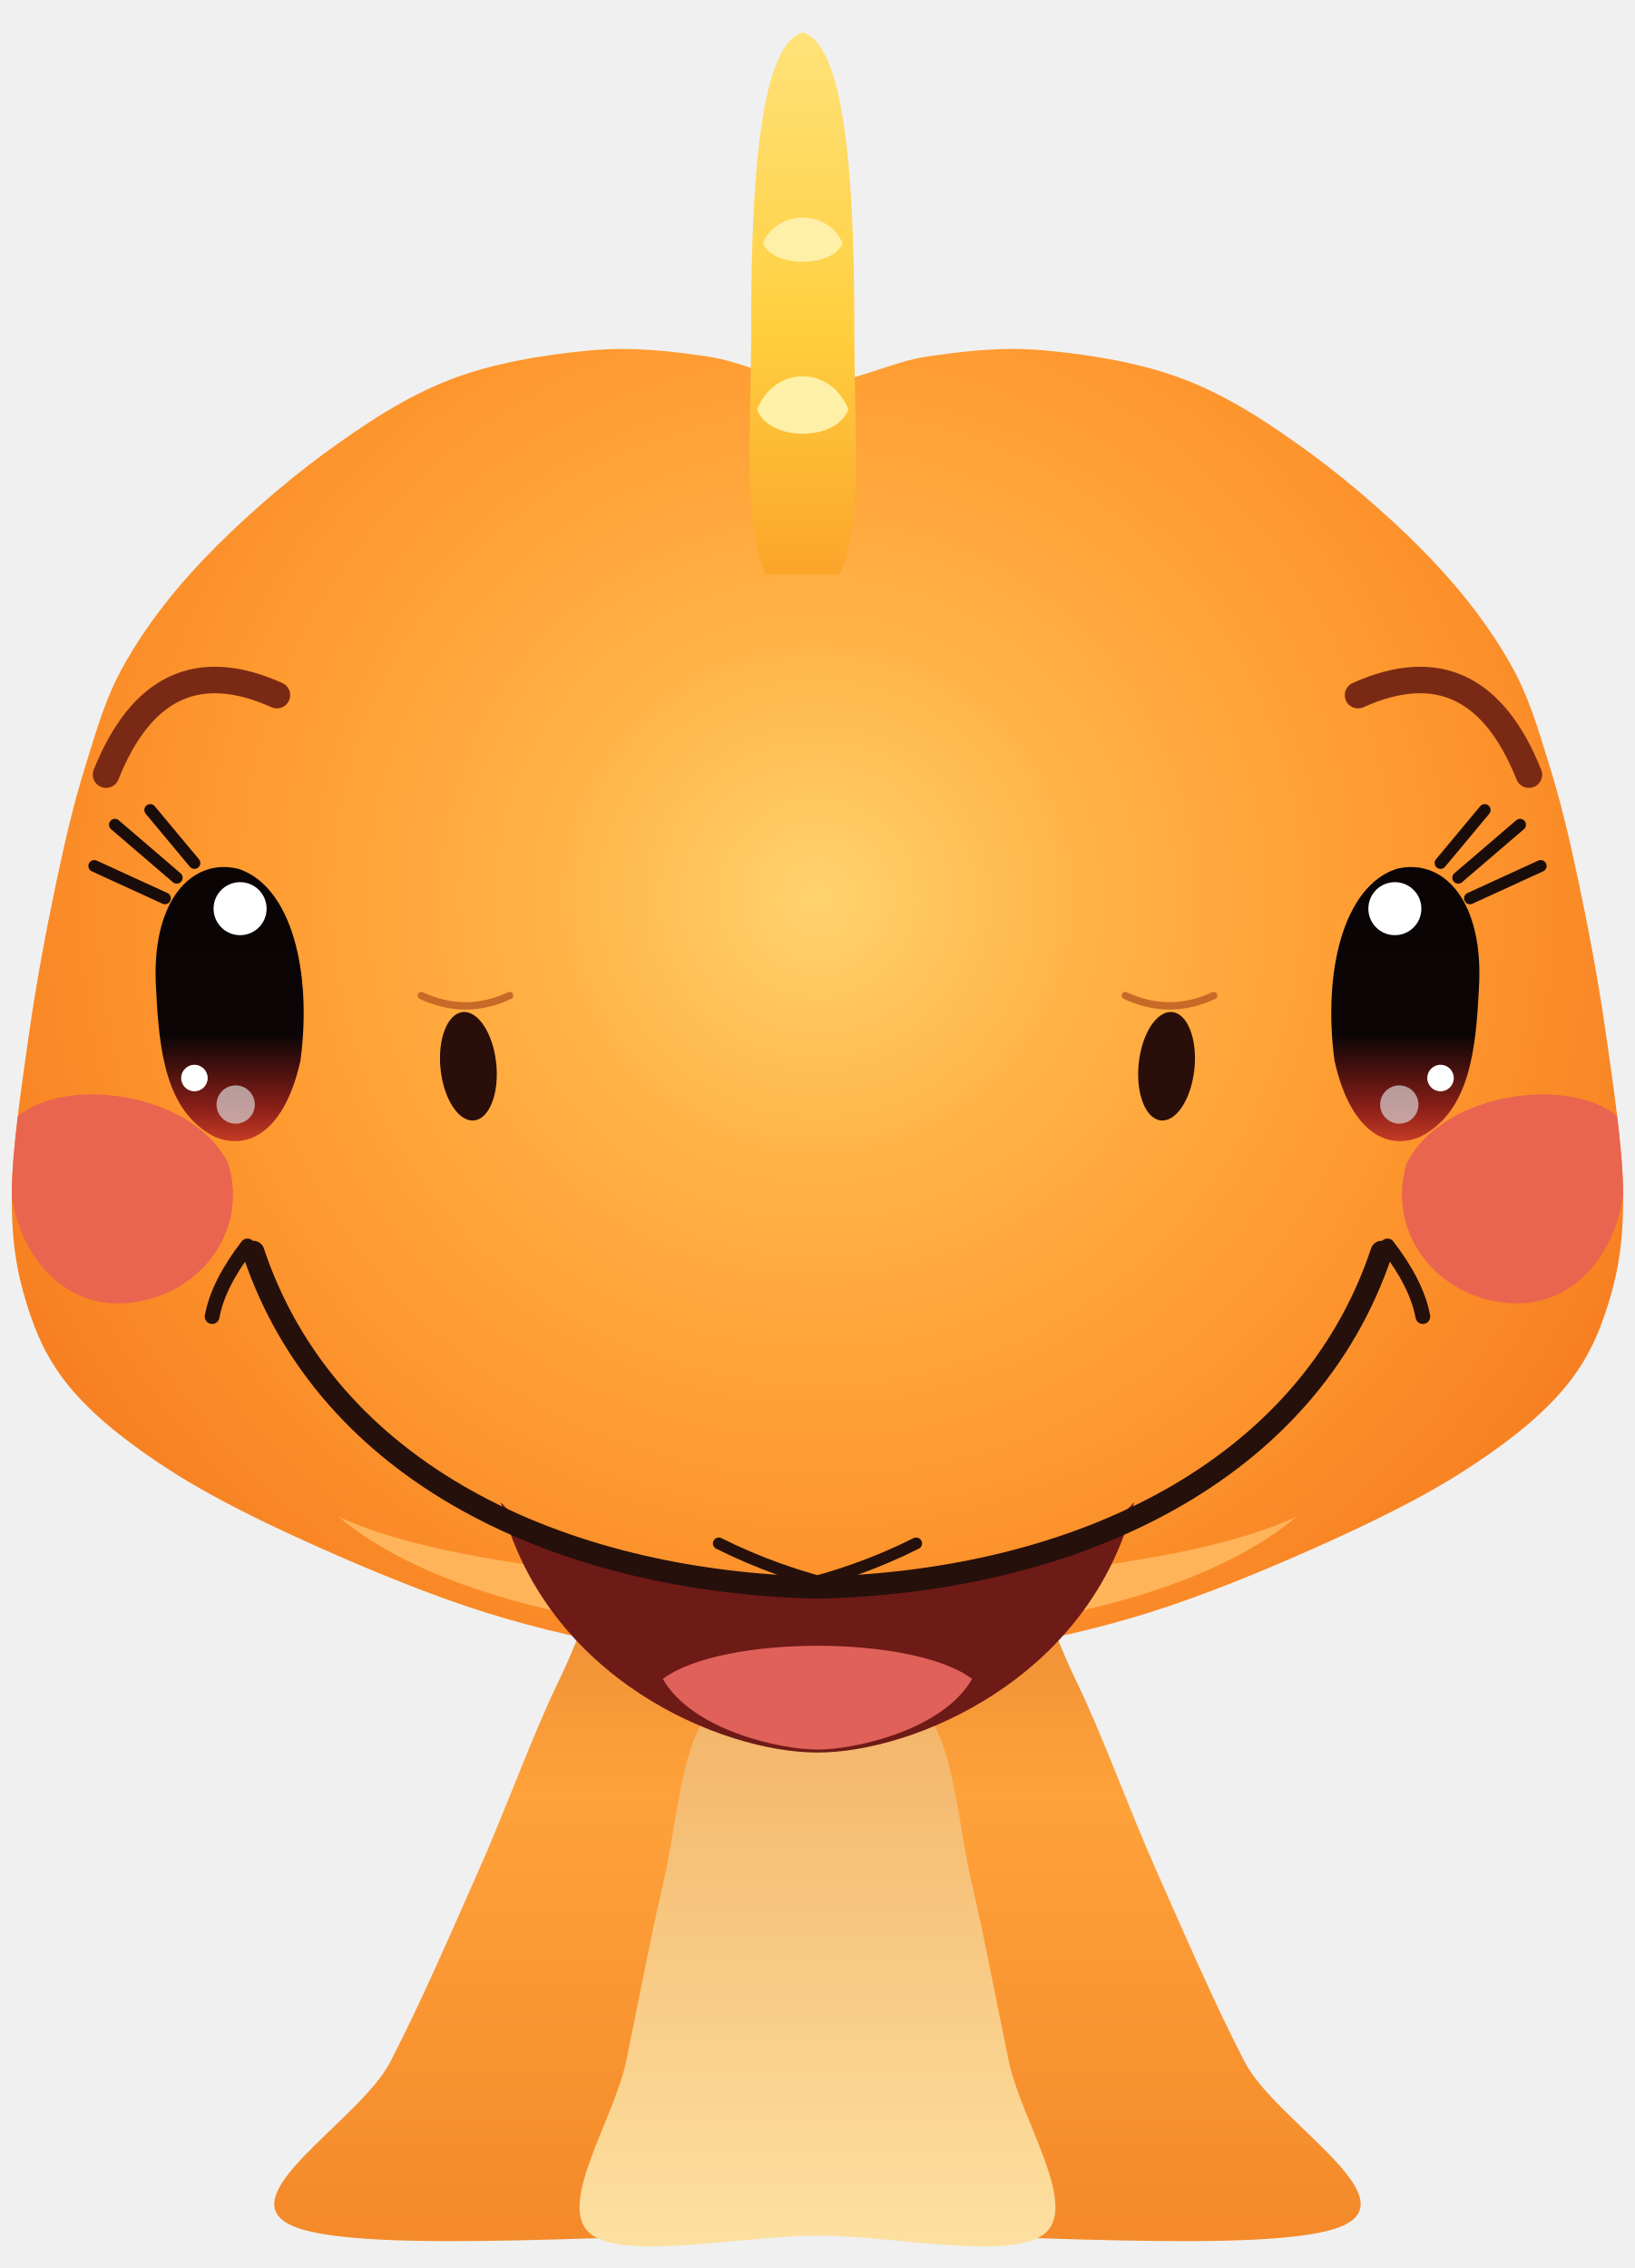
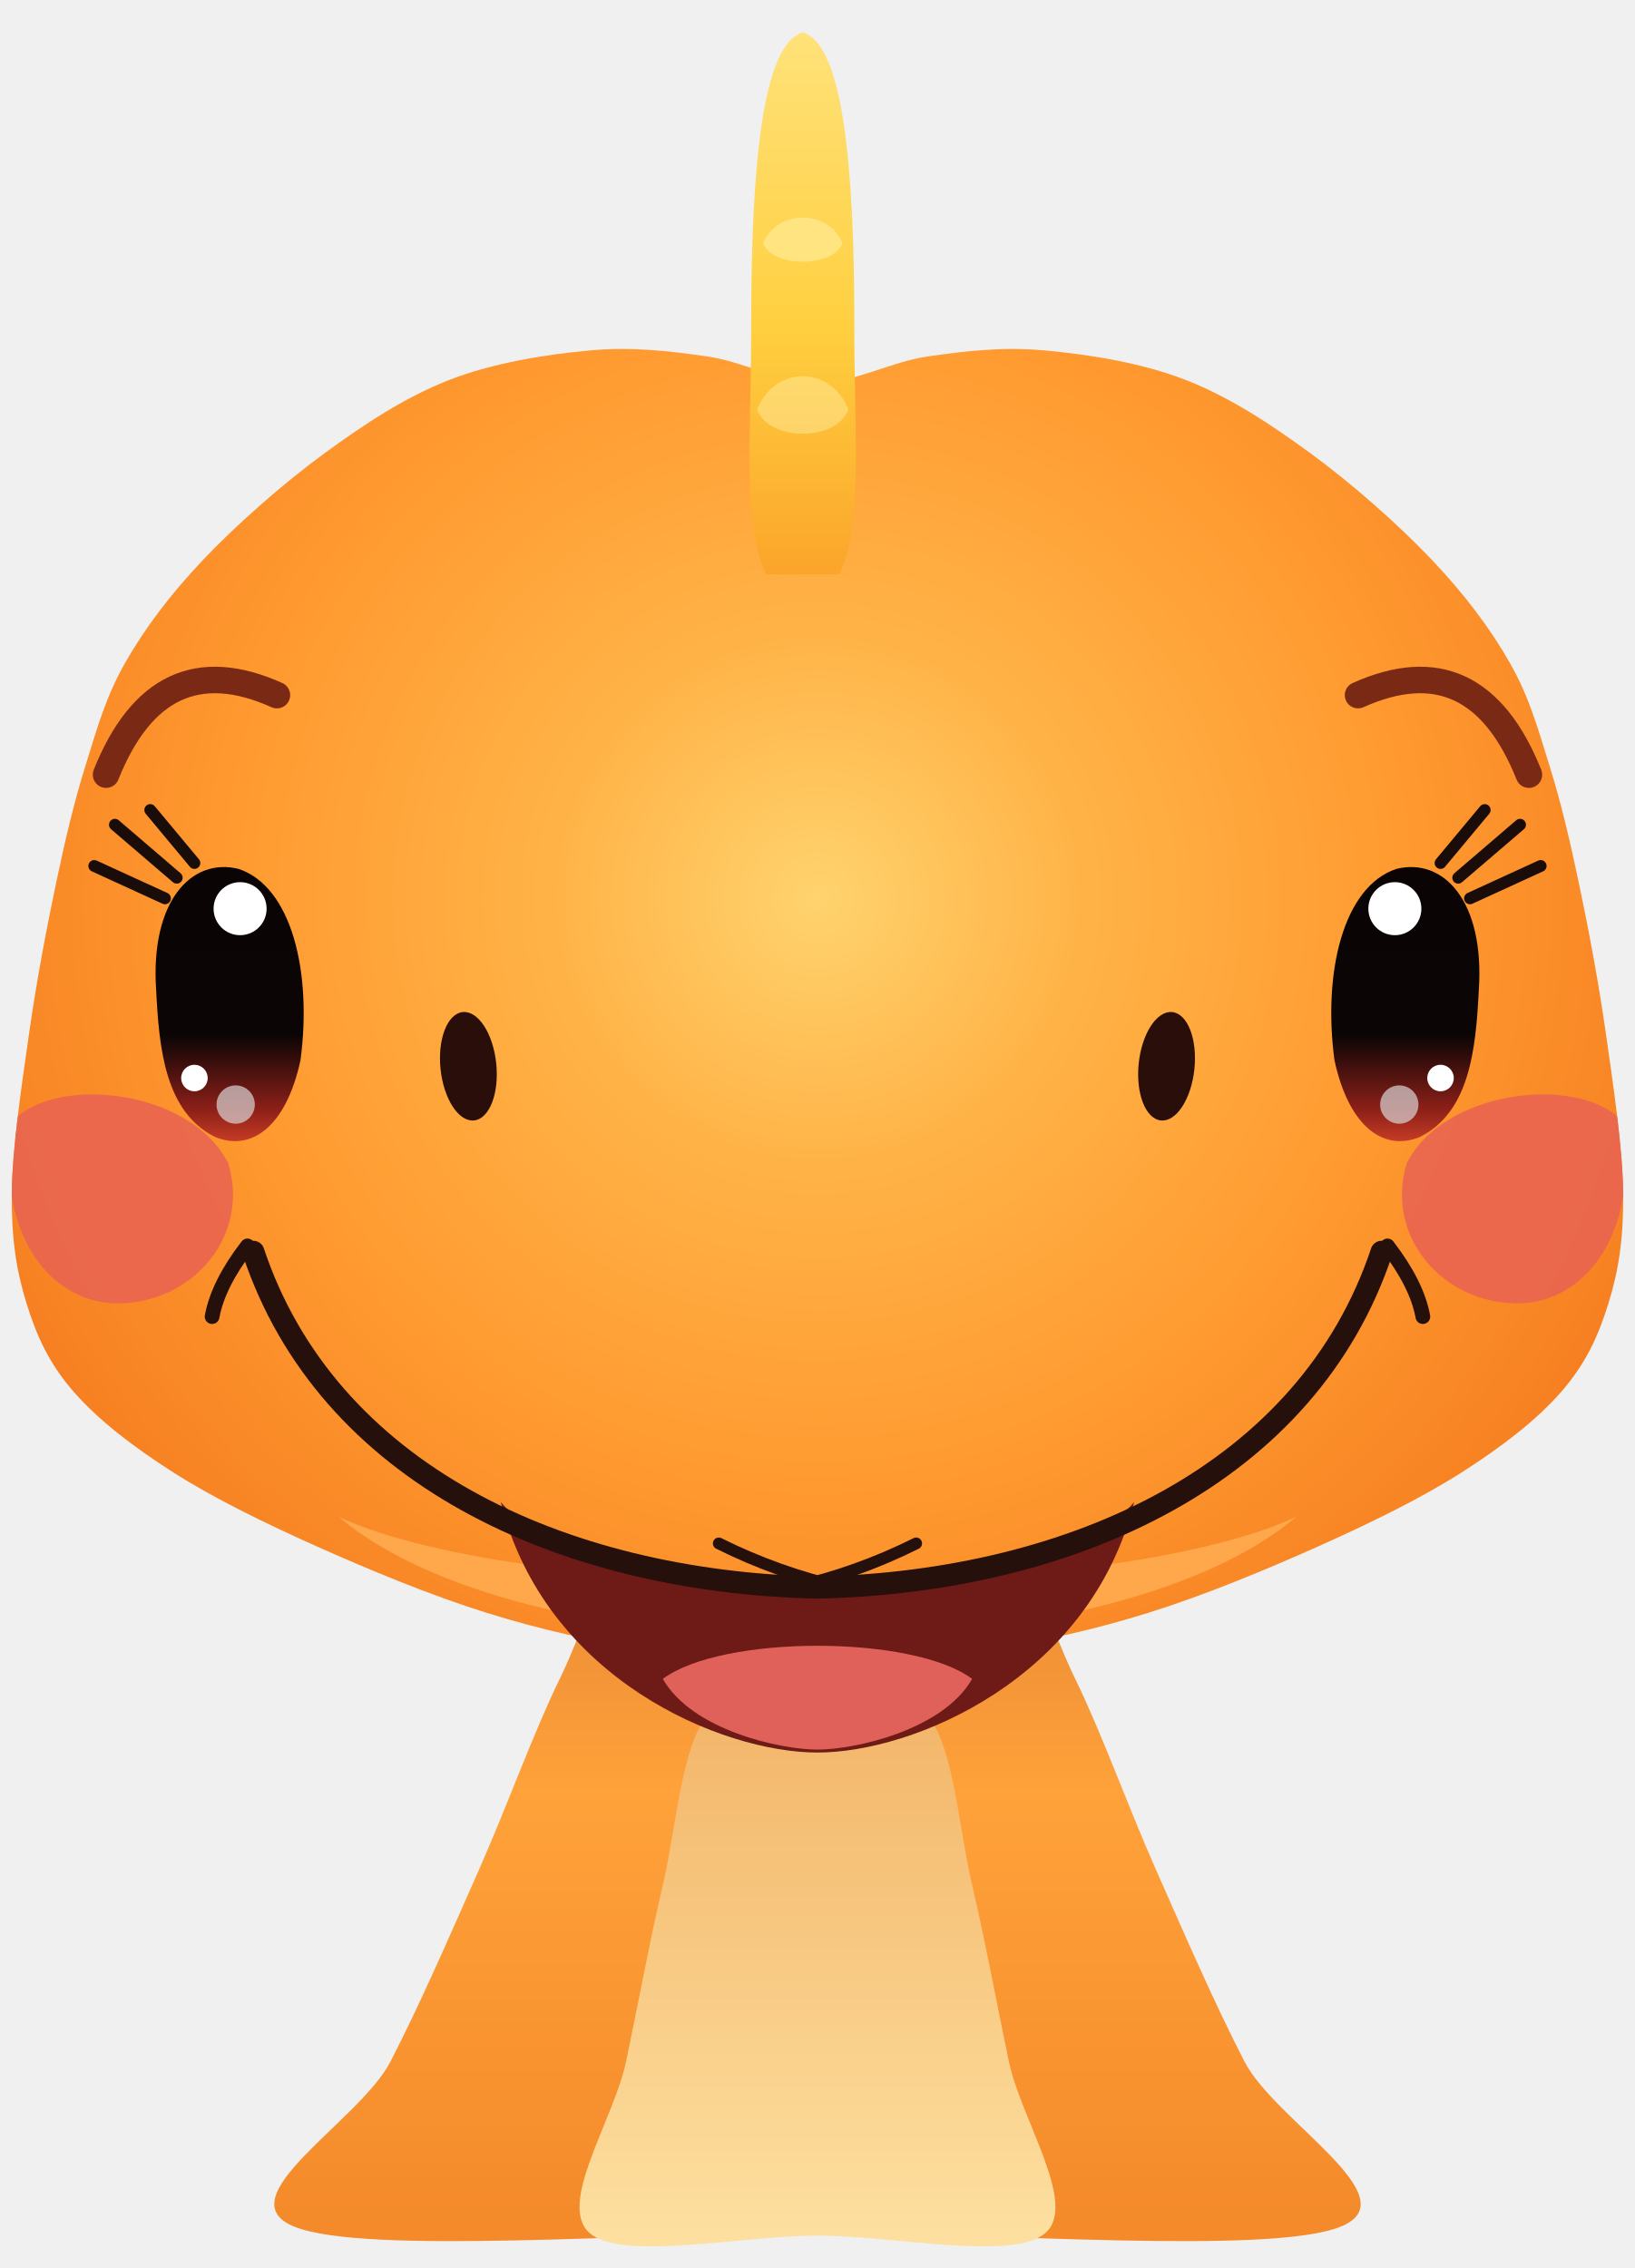
<svg xmlns="http://www.w3.org/2000/svg" viewBox="20 40 1110 1540">
  <defs>
    <linearGradient id="dina-gr-neck" gradientUnits="userSpaceOnUse" x1="0" y1="1100" x2="0" y2="1550">
      <stop offset="0" stop-color="#e98a35" />
      <stop offset="0.35" stop-color="#ffa23a" />
      <stop offset="1" stop-color="#f48a2a" />
    </linearGradient>
    <linearGradient id="dina-gr-neck-belly" gradientUnits="userSpaceOnUse" x1="0" y1="1170" x2="0" y2="1556">
      <stop offset="0" stop-color="#f2b265" />
      <stop offset="1" stop-color="#fddf9f" />
    </linearGradient>
    <radialGradient id="dina-gr-head" gradientUnits="userSpaceOnUse" cx="575" cy="650" r="640">
      <stop offset="0" stop-color="#ffd36e" />
      <stop offset="0.28" stop-color="#ffb347" />
      <stop offset="0.62" stop-color="#ff9a30" />
      <stop offset="1" stop-color="#f57c1f" />
    </radialGradient>
    <linearGradient id="dina-gr-crest" gradientUnits="userSpaceOnUse" x1="565" y1="60" x2="565" y2="430">
      <stop offset="0" stop-color="#ffe27a" />
      <stop offset="0.55" stop-color="#ffcf3f" />
      <stop offset="1" stop-color="#fba52a" />
    </linearGradient>
    <clipPath id="dina-clip-cheek-l">
      <use href="#dina-p-head" />
    </clipPath>
    <clipPath id="dina-clip-cheek-r">
      <use href="#dina-p-head" />
    </clipPath>
    <linearGradient id="dina-gr-eye-l" gradientUnits="userSpaceOnUse" x1="0" y1="625" x2="0" y2="822">
      <stop offset="0" stop-color="#0a0405" />
      <stop offset="0.6" stop-color="#0c0506" />
      <stop offset="0.85" stop-color="#8a1f18" />
      <stop offset="1" stop-color="#d8452a" />
    </linearGradient>
  </defs>
  <g id="dina-neck">
    <path id="dina-p-neck" d="M575.0 1060.0C535.0 1060.0 484.2 1065.0 455.0 1085.0C425.8 1105.0 418.3 1142.5 400.0 1180.0C381.7 1217.5 364.2 1266.7 345.0 1310.0C325.8 1353.3 305.8 1399.7 285.0 1440.0C264.2 1480.3 171.7 1532.7 220.0 1552.0C268.3 1571.3 456.7 1556.0 575.0 1556.0C693.3 1556.0 881.7 1571.3 930.0 1552.0C978.3 1532.7 885.8 1480.3 865.0 1440.0C844.2 1399.7 824.2 1353.3 805.0 1310.0C785.8 1266.7 768.3 1217.5 750.0 1180.0C731.7 1142.5 724.2 1105.0 695.0 1085.0C665.8 1065.0 615.0 1060.0 575.0 1060.0Z" fill="url(#dina-gr-neck)" />
  </g>
  <g id="dina-neck-belly">
    <path id="dina-p-neck-belly" d="M575.0 1190.0C550.0 1190.0 517.5 1183.3 500.0 1205.0C482.5 1226.7 479.2 1280.8 470.0 1320.0C460.8 1359.2 453.3 1400.7 445.0 1440.0C436.7 1479.3 398.3 1536.3 420.0 1556.0C441.7 1575.7 523.3 1558.0 575.0 1558.0C626.7 1558.0 708.3 1575.7 730.0 1556.0C751.7 1536.3 713.3 1479.3 705.0 1440.0C696.7 1400.7 689.2 1359.2 680.0 1320.0C670.8 1280.8 667.5 1226.7 650.0 1205.0C632.5 1183.3 600.0 1190.0 575.0 1190.0Z" fill="url(#dina-gr-neck-belly)" />
  </g>
  <g id="dina-head">
    <path id="dina-p-head" d="M575.0 300.0C550.0 300.0 525.8 285.7 500.0 282.0C474.2 278.3 449.2 275.3 420.0 278.0C390.8 280.7 355.0 286.3 325.0 298.0C295.0 309.7 267.8 327.7 240.0 348.0C212.2 368.3 180.5 396.3 158.0 420.0C135.5 443.7 118.3 466.7 105.0 490.0C91.7 513.3 85.8 535.0 78.0 560.0C70.2 585.0 64.3 610.0 58.0 640.0C51.7 670.0 45.0 705.0 40.0 740.0C35.0 775.0 28.3 819.2 28.0 850.0C27.7 880.8 31.0 902.5 38.0 925.0C45.0 947.5 53.3 965.8 70.0 985.0C86.7 1004.2 110.5 1022.5 138.0 1040.0C165.5 1057.5 199.7 1074.2 235.0 1090.0C270.3 1105.8 312.5 1123.3 350.0 1135.0C387.5 1146.7 422.5 1154.5 460.0 1160.0C497.5 1165.5 536.7 1168.0 575.0 1168.0C613.3 1168.0 652.5 1165.5 690.0 1160.0C727.5 1154.5 762.5 1146.7 800.0 1135.0C837.5 1123.3 879.7 1105.8 915.0 1090.0C950.3 1074.2 984.5 1057.5 1012.0 1040.0C1039.5 1022.5 1063.3 1004.2 1080.0 985.0C1096.7 965.8 1105.0 947.5 1112.0 925.0C1119.0 902.5 1122.3 880.8 1122.0 850.0C1121.7 819.2 1115.0 775.0 1110.0 740.0C1105.0 705.0 1098.3 670.0 1092.0 640.0C1085.7 610.0 1079.8 585.0 1072.0 560.0C1064.2 535.0 1058.3 513.3 1045.0 490.0C1031.7 466.7 1014.5 443.7 992.0 420.0C969.5 396.3 937.8 368.3 910.0 348.0C882.2 327.7 855.0 309.7 825.0 298.0C795.0 286.3 759.2 280.7 730.0 278.0C700.8 275.3 675.8 278.3 650.0 282.0C624.2 285.7 600.0 300.0 575.0 300.0Z" fill="url(#dina-gr-head)" />
  </g>
  <g id="dina-chin-light">
-     <path d="M250 1070 C380 1180 770 1180 900 1070 C770 1130 380 1130 250 1070 Z" fill="#ffb45a" />
+     <path d="M250 1070 C380 1180 770 1180 900 1070 C770 1130 380 1130 250 1070 Z" fill="#ffb45a" opacity="0.7" />
  </g>
  <g id="dina-crest">
    <path d="M565 62 C592 70 600 150 600 260 C600 340 606 395 590 430 L540 430 C524 395 530 340 530 260 C530 150 538 70 565 62 Z" fill="url(#dina-gr-crest)" />
  </g>
  <g id="dina-crest-band-1">
-     <path d="M538 205 C548 182 582 182 592 205 C586 222 544 222 538 205 Z" fill="#fff0a8" />
+     <path d="M538 205 C548 182 582 182 592 205 C586 222 544 222 538 205 Z" fill="#fff0a8" opacity="0.55" />
  </g>
  <g id="dina-crest-band-2">
-     <path d="M534 318 C546 288 584 288 596 318 C588 340 542 340 534 318 Z" fill="#fff0a8" />
+     <path d="M534 318 C546 288 584 288 596 318 C588 340 542 340 534 318 Z" fill="#fff0a8" opacity="0.45" />
  </g>
  <g clip-path="url(#dina-clip-cheek-l)">
    <g id="dina-cheek-l">
      <g id="dina-cheek-l-art">
-         <path d="M30 800 C60 770 150 780 175 830 C190 880 150 925 100 925 C50 925 15 870 30 800 Z" fill="#e9654f" />
+         <path d="M30 800 C60 770 150 780 175 830 C190 880 150 925 100 925 C50 925 15 870 30 800 Z" fill="#e9654f" opacity="0.92" />
      </g>
    </g>
  </g>
  <g clip-path="url(#dina-clip-cheek-r)">
    <g id="dina-cheek-r">
      <use href="#dina-cheek-l-art" transform="translate(1150.0 0) scale(-1 1)" />
    </g>
  </g>
  <g id="dina-nostril-l">
    <g id="dina-nostril-l-art">
      <ellipse cx="338.0" cy="764.0" rx="19.0" ry="37.0" transform="rotate(-6.0 338.0 764.0)" fill="#2a0e0a" />
    </g>
  </g>
  <g id="dina-nostril-r">
    <use href="#dina-nostril-l-art" transform="translate(1150.0 0) scale(-1 1)" />
  </g>
  <g id="dina-nose-wrinkle-l">
    <g id="dina-nose-wrinkle-l-art">
-       <path d="M306 716 Q336 730 366 716" stroke="#c76a28" stroke-width="5" stroke-linecap="round" fill="none" />
+       <path d="M306 716 Q336 730 366 716" stroke="#c76a28" stroke-width="5" stroke-linecap="round" fill="none" opacity="0" />
    </g>
  </g>
  <g id="dina-nose-wrinkle-r">
    <use href="#dina-nose-wrinkle-l-art" transform="translate(1150.0 0) scale(-1 1)" />
  </g>
  <g id="dina-brow-mark-l">
    <g id="dina-brow-mark-l-art">
      <path d="M92 566 Q128 476 208 512" stroke="#7a2a14" stroke-width="18" stroke-linecap="round" fill="none" />
    </g>
  </g>
  <g id="dina-brow-mark-r">
    <use href="#dina-brow-mark-l-art" transform="translate(1150.0 0) scale(-1 1)" />
  </g>
  <g id="dina-eye-l">
    <g id="dina-eye-l-art">
      <path d="M126 712 C122 652 150 622 182 630 C218 642 232 700 224 760 C214 806 190 822 166 812 C132 795 128 752 126 712 Z" fill="url(#dina-gr-eye-l)" />
    </g>
  </g>
  <g id="dina-eye-r">
    <use href="#dina-eye-l-art" transform="translate(1150.0 0) scale(-1 1)" />
  </g>
  <g id="dina-glint-big-l">
    <g id="dina-glint-big-l-art">
      <circle cx="183" cy="657" r="18" fill="#ffffff" />
    </g>
  </g>
  <g id="dina-glint-mid-l">
    <g id="dina-glint-mid-l-art">
      <circle cx="180" cy="790" r="13" fill="#d9d4d6" opacity="0.7" />
    </g>
  </g>
  <g id="dina-glint-small-l">
    <g id="dina-glint-small-l-art">
      <circle cx="152" cy="772" r="9" fill="#ffffff" />
    </g>
  </g>
  <g id="dina-glint-big-r">
    <use href="#dina-glint-big-l-art" transform="translate(1150.0 0) scale(-1 1)" />
  </g>
  <g id="dina-glint-mid-r">
    <use href="#dina-glint-mid-l-art" transform="translate(1150.0 0) scale(-1 1)" />
  </g>
  <g id="dina-glint-small-r">
    <use href="#dina-glint-small-l-art" transform="translate(1150.0 0) scale(-1 1)" />
  </g>
  <g id="dina-lashes-l">
    <g id="dina-lashes-l-art">
      <path d="M132 650 L84 628 M140 636 L98 600 M152 626 L122 590" stroke="#1a0c09" stroke-width="8" stroke-linecap="round" fill="none" />
    </g>
  </g>
  <g id="dina-lashes-r">
    <use href="#dina-lashes-l-art" transform="translate(1150.0 0) scale(-1 1)" />
  </g>
  <g id="dina-mouth-shape">
    <path d="M360 1060 C420 1130 730 1130 790 1060 C760 1180 640 1230 575 1230 C510 1230 390 1180 360 1060 Z" fill="#6e1a16" />
  </g>
  <g id="dina-mouth-tongue">
    <path d="M470 1180 C510 1150 640 1150 680 1180 C660 1215 600 1228 575 1228 C550 1228 490 1215 470 1180 Z" fill="#e0605a" />
  </g>
  <g id="dina-smile">
    <path d="M192 890 C242 1040 400 1114 575 1118 C750 1114 908 1040 958 890" stroke="#25100b" stroke-width="15" stroke-linecap="round" fill="none" />
  </g>
  <g id="dina-smile-corner-l">
    <g id="dina-smile-corner-l-art">
      <path d="M188 886 Q168 912 164 934" stroke="#25100b" stroke-width="10" stroke-linecap="round" fill="none" />
    </g>
  </g>
  <g id="dina-smile-corner-r">
    <use href="#dina-smile-corner-l-art" transform="translate(1150.0 0) scale(-1 1)" />
  </g>
  <g id="dina-chin-mark">
    <path d="M508 1088 Q548 1108 592 1118 M642 1088 Q602 1108 558 1118" stroke="#25100b" stroke-width="8" stroke-linecap="round" fill="none" />
  </g>
</svg>
